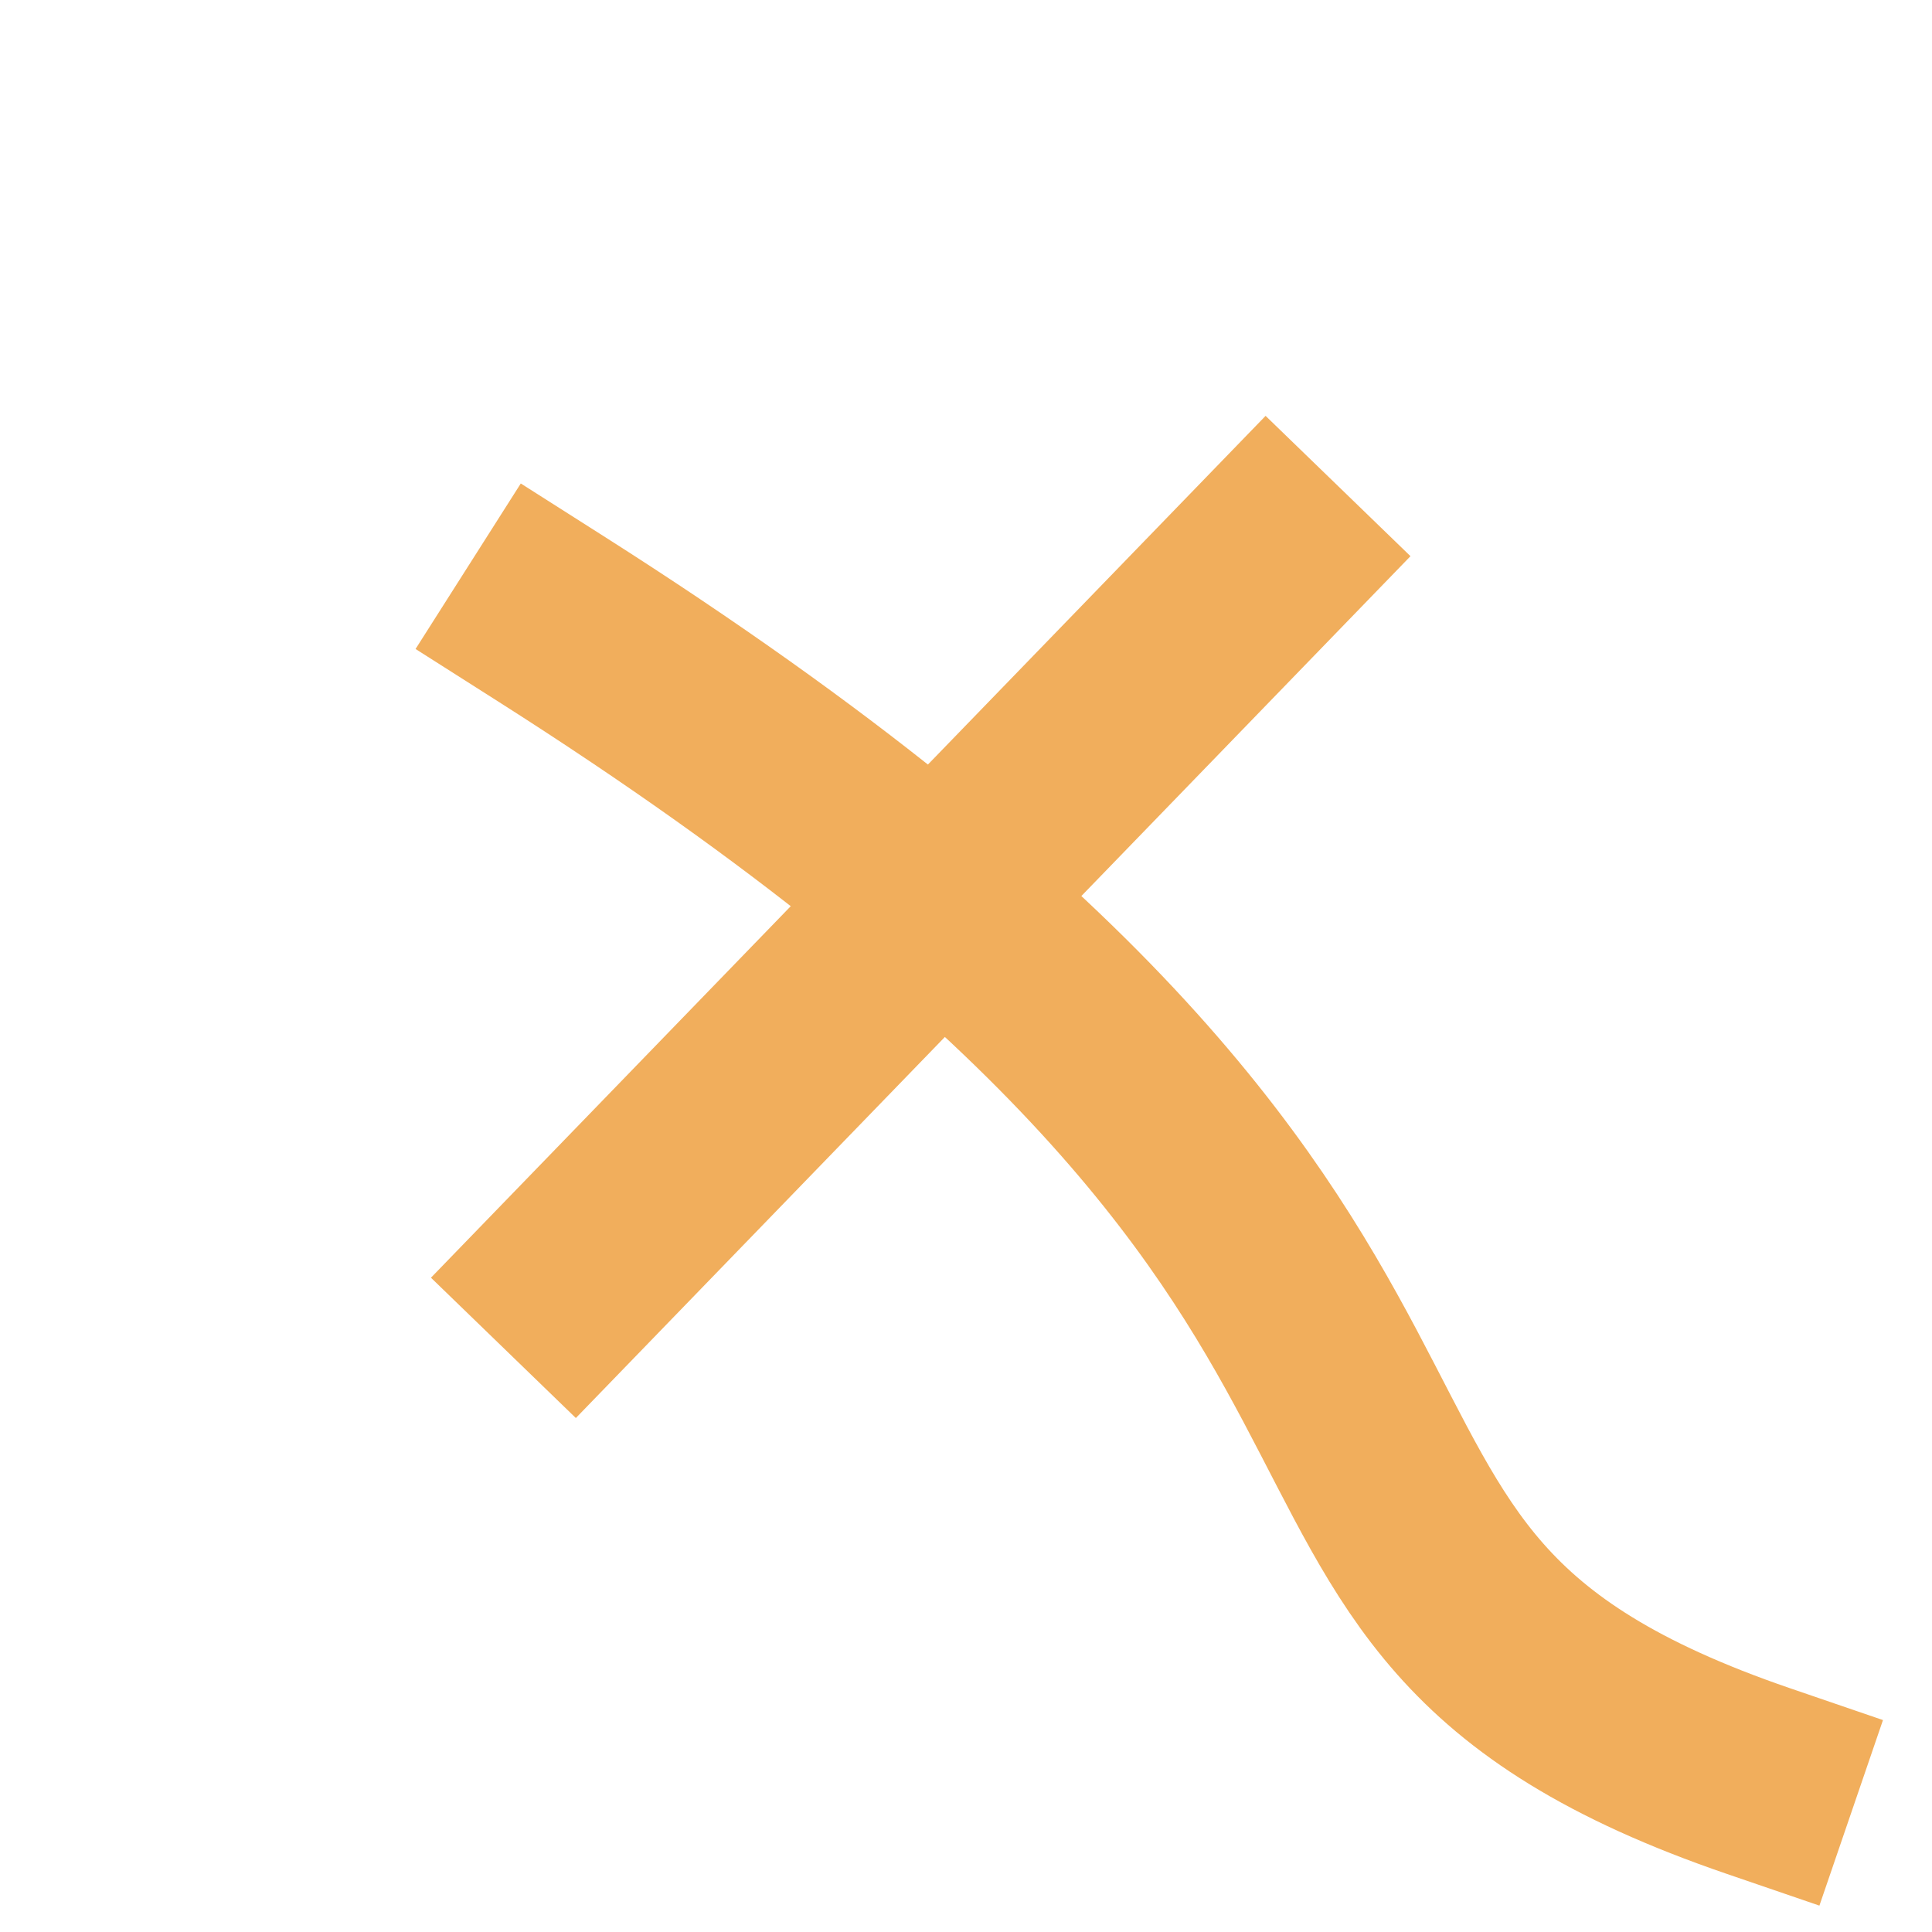
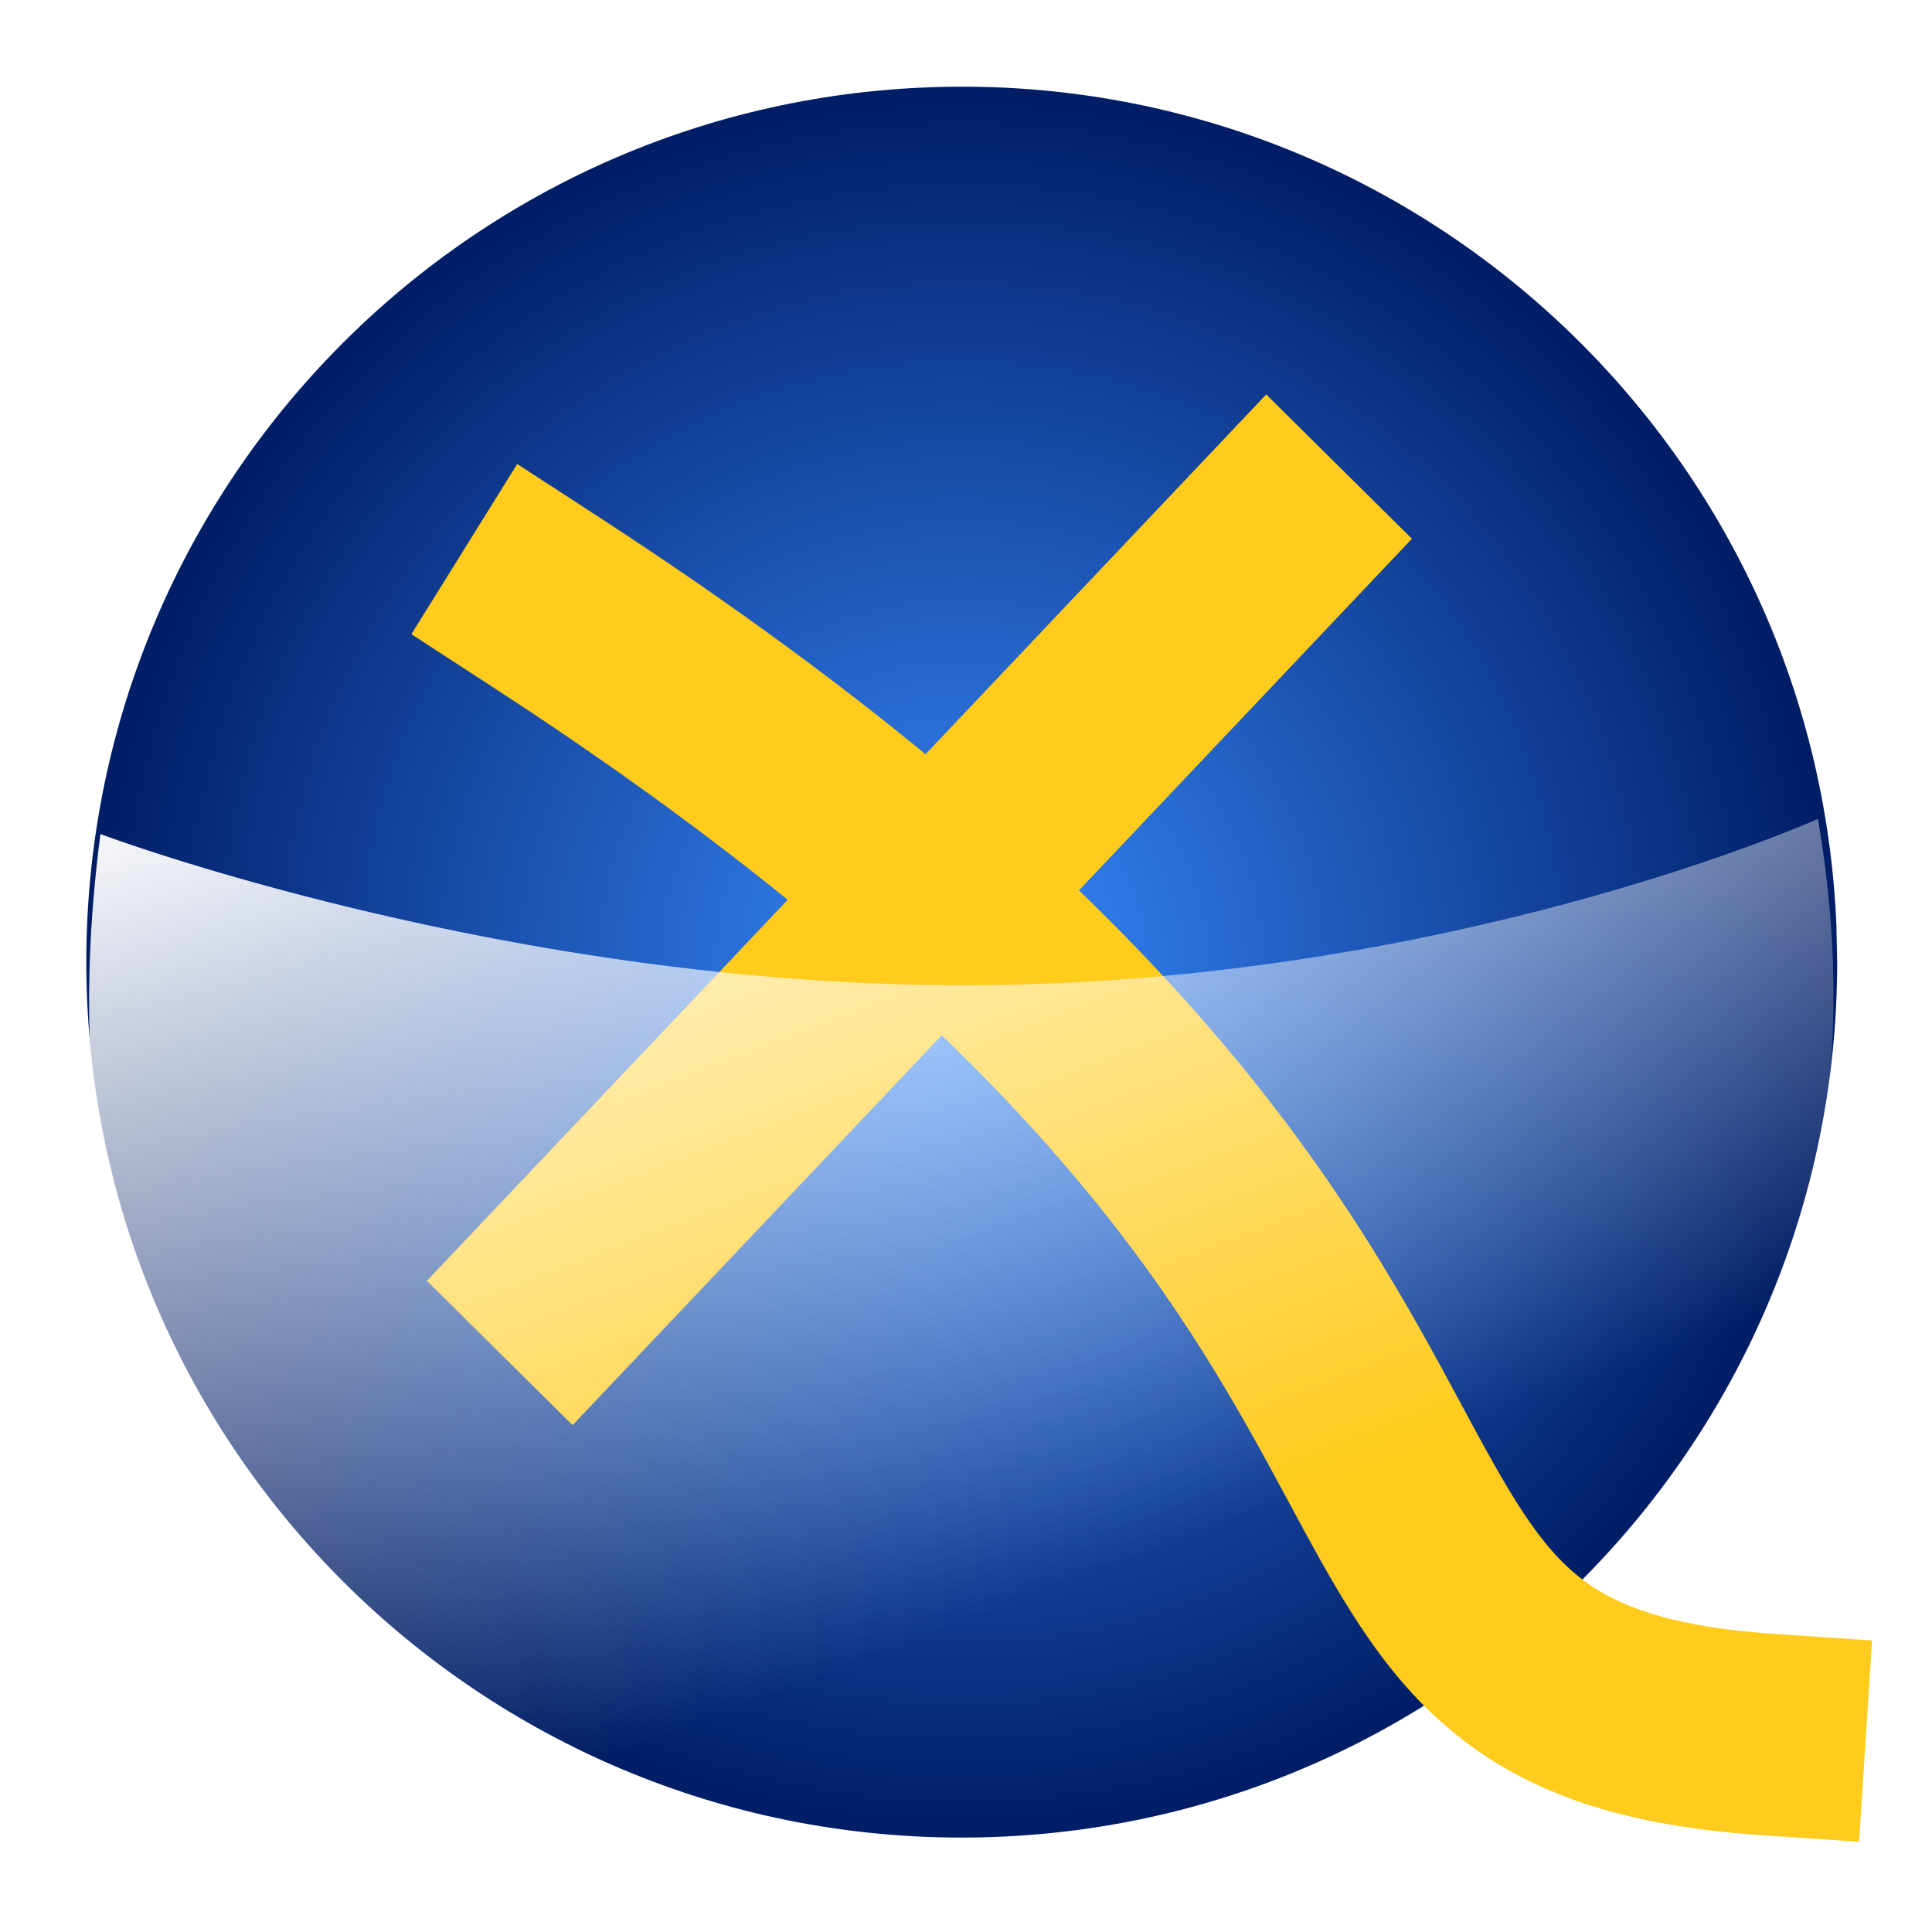
- <svg xmlns="http://www.w3.org/2000/svg" width="128" height="128">
-   <g id="Background">
-     <path style="fill:none;stroke:#f1ae5c;stroke-width:13.363px;stroke-opacity:1;stroke-linecap:butt;stroke-linejoin:miter;" d="M -9.182,-70.891 C 0.727,-61.079 0.727,-45.171 -9.182,-35.359 C -19.092,-25.547 -35.158,-25.547 -45.068,-35.359 C -54.977,-45.171 -54.977,-61.079 -45.068,-70.891 C -35.158,-80.703 -19.092,-80.703 -9.182,-70.891  z" />
-     <path style="fill:none;stroke:#000000;stroke-width:1px;stroke-opacity:1;stroke-linecap:butt;stroke-linejoin:miter;" d="M 0,0 " />
-     <path style="fill:none;stroke:#f1ae5c;stroke-width:13.363px;stroke-opacity:1;stroke-linecap:square;stroke-linejoin:miter;" d="M 38,84.5 L 84,37 " />
-     <path style="fill:none;stroke:#f1ae5c;stroke-width:12.994px;stroke-opacity:1;stroke-linecap:square;stroke-linejoin:miter;" d="M 36.5,41 C 106.476,85.491 77.539,104.653 116.5,118 " />
+ <svg xmlns="http://www.w3.org/2000/svg" xmlns:xlink="http://www.w3.org/1999/xlink" width="128" height="128" id="svg2" version="1.1">
+   <defs id="defs15">
+     <linearGradient id="linearGradient908">
+       <stop style="stop-color:#000000;stop-opacity:1;" offset="0" id="stop910" />
+       <stop style="stop-color:#000000;stop-opacity:0;" offset="1" id="stop912" />
+     </linearGradient>
+     <linearGradient id="linearGradient894">
+       <stop style="stop-color:#ffffff;stop-opacity:0;" offset="0" id="stop896" />
+       <stop style="stop-color:#ffffff;stop-opacity:1;" offset="1" id="stop898" />
+     </linearGradient>
+     <linearGradient id="linearGradient792">
+       <stop style="stop-color:#388bff;stop-opacity:1;" offset="0" id="stop794" />
+       <stop style="stop-color:#001d66;stop-opacity:1;" offset="1" id="stop796" />
+     </linearGradient>
+     <linearGradient xlink:href="#linearGradient908" id="linearGradient914" x1="30.003" y1="77.408" x2="122.997" y2="77.408" gradientUnits="userSpaceOnUse" />
+     <radialGradient xlink:href="#linearGradient792" id="radialGradient932" gradientUnits="userSpaceOnUse" gradientTransform="matrix(1,0,0,0.9848485,0,1.00178)" cx="68.6" cy="66.117" fx="68.6" fy="66.117" r="47.162" />
+     <linearGradient xlink:href="#linearGradient894" id="linearGradient946" gradientUnits="userSpaceOnUse" x1="17.161" y1="38.631" x2="58.752" y2="18.429" gradientTransform="matrix(0,-1.490798,1.892938,0,-7.996813,132.6135)" />
+   </defs>
+   <g id="Background" style="display:inline">
+     <path style="fill:url(#radialGradient932);fill-opacity:1;stroke:none" id="path19" d="m 115.762,66.117 a 47.162,46.448 0 1 1 -0.042,-1.963" transform="matrix(1.229797,0,0,1.248717,-20.64555,-18.81396)" />
+     <path style="fill:none;stroke:#000000;stroke-width:1px;stroke-linecap:butt;stroke-linejoin:miter;stroke-opacity:1" d="M 0,0" id="path7" />
+     <g id="g802" style="stroke:#ffcb1c;stroke-opacity:1" transform="matrix(1.00562,0,0,1.028472,-0.4299362,-2.203968)">
+       <path id="path9" d="M 38,84.5 84,37" style="fill:none;stroke:#ffcb1c;stroke-width:13.363px;stroke-linecap:square;stroke-linejoin:miter;stroke-opacity:1" />
+       <path id="path11" d="m 36.5,41 c 69.976,44.491 44.906,70.529 80.352,72.875" style="fill:none;stroke:#ffcb1c;stroke-width:12.994px;stroke-linecap:square;stroke-linejoin:miter;stroke-opacity:1" />
+     </g>
+   </g>
+   <g id="layer4" style="display:none">
+     <path style="fill:none;stroke:#ffd418;stroke-width:2.067;stroke-miterlimit:4;stroke-opacity:1;stroke-dasharray:none" id="path928" d="m 118.013,63.119 a 57.805,61.143 0 1 1 -115.61,0 57.805,61.143 0 1 1 115.61,0 z" transform="matrix(0.9950037,0,0,0.9406913,3.803073,4.398441)" />
+   </g>
+   <g id="layer5">
+     <path style="fill:url(#linearGradient946);fill-opacity:1;stroke:none" d="M 120.441,54.257 C 127.793,96.971 94.454,120.359 63.008,120.293 31.827,120.227 0.633,101.296 6.654,55.26 c 0,0 26.965,10.137 57.711,10.013 31.821,-0.128 56.076,-11.017 56.076,-11.017 z" id="path935" />
  </g>
</svg>
